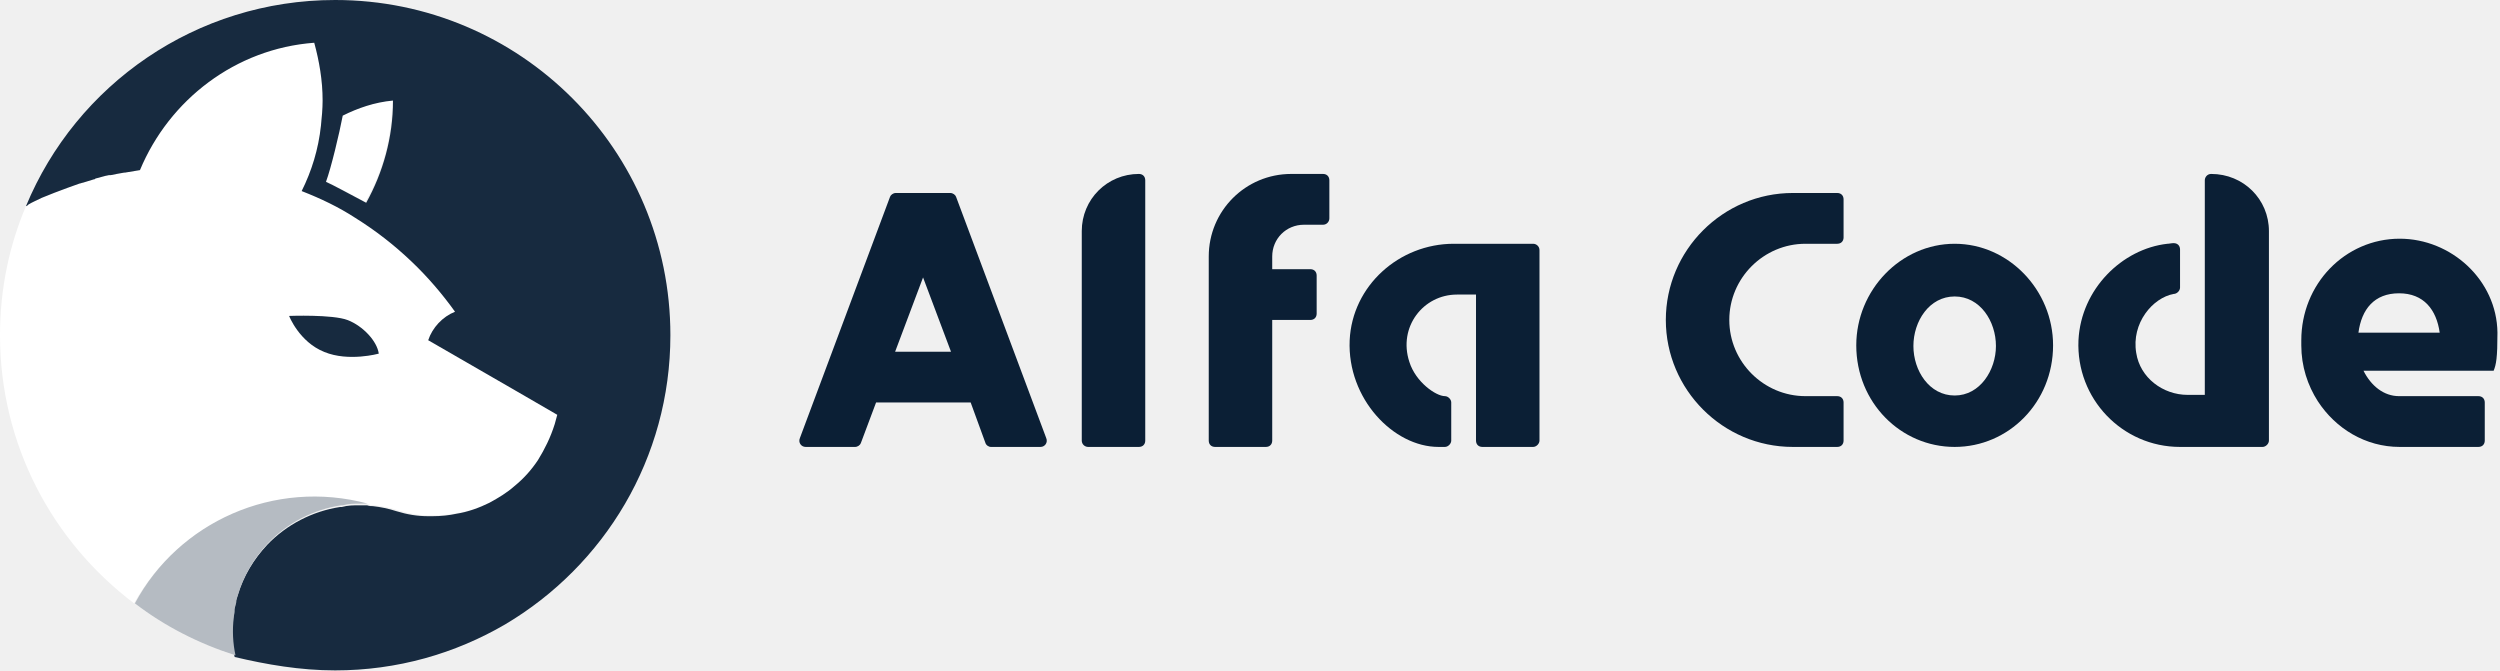
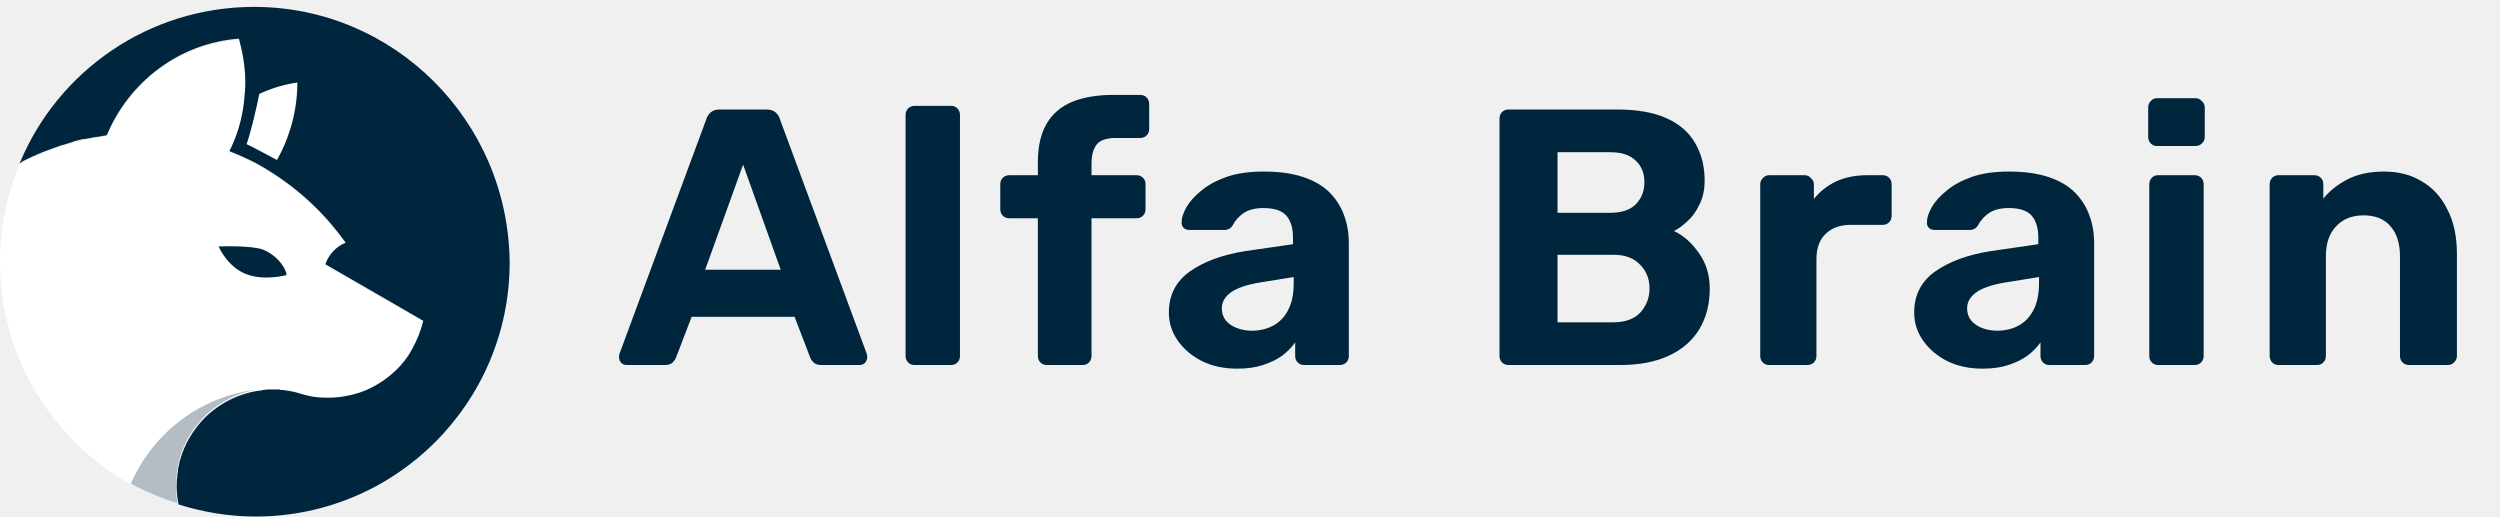
- <svg xmlns="http://www.w3.org/2000/svg" width="179" height="48" viewBox="0 0 179 48" fill="none">
-   <g clip-path="url(#clip0)">
-     <path d="M90.636 32H87C86.727 32 86.546 31.818 86.546 31.546V18.364C86.546 15.091 89.182 12.454 92.454 12.454H94.727C95 12.454 95.182 12.636 95.182 12.909V15.636C95.182 15.864 95 16.091 94.727 16.091C94.364 16.091 93.864 16.091 93.364 16.091C92.091 16.091 91.091 17.091 91.091 18.364V19.273H93.818C94.091 19.273 94.273 19.454 94.273 19.727V22.454C94.273 22.727 94.091 22.909 93.818 22.909H91.091V31.546C91.091 31.818 90.909 32 90.636 32Z" fill="#0B1F35" />
-     <path d="M77.454 31.546V16.546C77.454 14.273 79.273 12.454 81.546 12.454C81.818 12.454 82 12.636 82 12.909V31.546C82 31.818 81.818 32 81.546 32H77.909C77.682 32 77.454 31.818 77.454 31.546Z" fill="#0B1F35" />
-     <path d="M68.045 13.818H64.136C63.955 13.818 63.773 13.954 63.727 14.091L57.273 31.364C57.136 31.682 57.364 32 57.682 32H61.227C61.409 32 61.591 31.864 61.636 31.727L62.727 28.818H69.5L70.545 31.682C70.591 31.864 70.773 32 70.954 32H74.5C74.818 32 75.045 31.682 74.909 31.364L68.454 14.091C68.409 13.954 68.227 13.818 68.045 13.818ZM64.273 25.182H64.091L66.091 19.864L68.091 25.182H64.273Z" fill="#0B1F35" />
-     <path d="M162.455 16.546V31.546C162.455 31.773 162.227 32 162 32H156.091C151.955 32 148.636 28.546 148.818 24.364C149 20.682 151.955 17.818 155.182 17.454C155.318 17.454 155.455 17.409 155.636 17.409C155.909 17.409 156.091 17.591 156.091 17.864V20.591C156.091 20.818 155.864 21.046 155.636 21.046C154.136 21.318 152.591 23.136 152.955 25.273C153.227 27.046 154.864 28.273 156.636 28.273H157.864V12.909C157.864 12.682 158.045 12.454 158.318 12.454C160.636 12.454 162.455 14.273 162.455 16.546Z" fill="#0B1F35" />
-     <path d="M129.273 17.454H131.545C131.818 17.454 132 17.273 132 17V14.273C132 14 131.818 13.818 131.545 13.818H128.364C123.364 13.818 119.273 17.909 119.273 22.909C119.273 27.909 123.364 32 128.364 32H131.545C131.818 32 132 31.818 132 31.545V28.818C132 28.545 131.818 28.364 131.545 28.364H129.273C126.273 28.364 123.818 25.909 123.818 22.909C123.818 19.909 126.273 17.454 129.273 17.454Z" fill="#0B1F35" />
-     <path d="M178.818 23.818C178.773 20.046 175.5 17.091 171.818 17.091C169.864 17.091 168.091 17.909 166.818 19.227C165.545 20.546 164.773 22.364 164.773 24.364V24.727C164.773 26.227 165.227 27.591 165.955 28.727C167.227 30.682 169.364 32 171.818 32H177.455C177.727 32 177.909 31.818 177.909 31.546V28.818C177.909 28.546 177.727 28.364 177.455 28.364H171.773C170.682 28.364 169.773 27.636 169.227 26.546H174.273H178.545C178.727 26.091 178.818 25.636 178.818 23.818ZM168.864 23.818C169.091 22.136 170 21 171.773 21C173.545 21 174.455 22.182 174.682 23.818H168.864Z" fill="#0B1F35" />
-     <path d="M139.955 17.454C136.091 17.454 132.909 20.773 132.909 24.727C132.909 28.818 136.091 32 139.955 32C143.818 32 147 28.818 147 24.727C147 20.773 143.818 17.454 139.955 17.454ZM139.955 28.318C138.136 28.318 137 26.546 137 24.773C137 23 138.136 21.227 139.955 21.227C141.773 21.227 142.909 23 142.909 24.773C142.909 26.5 141.773 28.318 139.955 28.318Z" fill="#0B1F35" />
-     <path d="M110.227 17.909V31.546C110.227 31.773 110 32 109.773 32H106.136C105.864 32 105.682 31.818 105.682 31.546V21.091H104.318C101.909 21.091 100.091 23.409 100.909 25.909C101.364 27.364 102.818 28.364 103.455 28.364C103.682 28.364 103.909 28.591 103.909 28.818V31.546C103.909 31.773 103.682 32 103.455 32H103C99.773 32 96.454 28.546 96.636 24.364C96.818 20.454 100.182 17.454 104.091 17.454H109.773C110 17.454 110.227 17.636 110.227 17.909Z" fill="#0B1F35" />
-   </g>
-   <path d="M40.02 29.64C39.96 29.88 39.9 30.06 39.84 30.3C39.54 31.26 39.12 32.1 38.64 32.88C38.16 33.6 37.62 34.2 36.96 34.74C36.42 35.22 35.82 35.58 35.16 35.94C34.44 36.3 33.6 36.6 32.82 36.72C32.28 36.84 31.68 36.9 31.08 36.9C30.96 36.9 30.84 36.9 30.78 36.9C30 36.9 29.28 36.78 28.5 36.54C27.96 36.36 27.36 36.24 26.82 36.18C26.7 36.18 26.58 36.18 26.4 36.12C19.68 34.32 12.84 37.38 9.6 43.2C3.72 38.76 0 31.8 0 24C0 20.7 0.66 17.58 1.86 14.76C1.92 14.76 1.98 14.7 2.04 14.64C2.34 14.46 2.64 14.34 3 14.16C3.3 14.04 3.6 13.92 3.9 13.8C4.2 13.68 4.56 13.56 4.86 13.44C5.16 13.32 5.4 13.26 5.7 13.14C5.76 13.14 5.88 13.08 5.94 13.08C6.18 13.02 6.48 12.9 6.72 12.84C6.78 12.84 6.78 12.84 6.84 12.78C7.14 12.72 7.44 12.6 7.8 12.54C7.86 12.54 7.92 12.54 7.92 12.54C8.22 12.48 8.52 12.42 8.88 12.36H8.94C9.3 12.3 9.66 12.24 10.02 12.18C12.12 7.14 16.86 3.48 22.5 3.06C22.86 4.38 23.1 5.76 23.1 7.2C23.1 7.8 23.04 8.4 22.98 9C22.8 10.68 22.32 12.24 21.6 13.68C22.98 14.22 24.24 14.82 25.44 15.6C26.88 16.5 28.2 17.52 29.46 18.72C30.6 19.8 31.68 21.06 32.58 22.32C31.68 22.68 30.96 23.46 30.66 24.36L36.9 27.96L40.02 29.64Z" fill="white" />
-   <path d="M24.48 8.22C24.24 9.48 23.64 12 23.28 12.96C23.7 13.14 25.14 13.92 26.16 14.46C27.42 12.3 28.08 9.78 28.08 7.14C26.82 7.32 25.62 7.74 24.48 8.22Z" fill="white" />
-   <path d="M24 0C14.04 0 5.46 6.06 1.86 14.76C1.92 14.76 1.98 14.7 2.04 14.64C2.34 14.46 2.64 14.34 3 14.16C3.3 14.04 3.6 13.92 3.9 13.8C4.2 13.68 4.56 13.56 4.86 13.44C5.16 13.32 5.4 13.26 5.7 13.14C5.76 13.14 5.88 13.08 5.94 13.08C6.18 13.02 6.48 12.9 6.72 12.84C6.78 12.84 6.78 12.84 6.84 12.78C7.14 12.72 7.44 12.6 7.8 12.54C7.86 12.54 7.92 12.54 7.92 12.54C8.22 12.48 8.52 12.42 8.88 12.36H8.94C9.3 12.3 9.66 12.24 10.02 12.18C12.12 7.14 16.86 3.48 22.5 3.06C22.86 4.38 23.1 5.76 23.1 7.2C23.1 7.8 23.04 8.4 22.98 9C22.8 10.68 22.32 12.24 21.6 13.68C22.98 14.22 24.24 14.82 25.44 15.6C26.88 16.5 28.2 17.52 29.46 18.72C30.6 19.8 31.68 21.06 32.58 22.32C31.68 22.68 30.96 23.46 30.66 24.36L36.9 27.96L39.9 29.7C39.84 29.94 39.78 30.12 39.72 30.36C39.42 31.32 39 32.16 38.52 32.94C38.04 33.66 37.5 34.26 36.84 34.8C36.3 35.28 35.7 35.64 35.04 36C34.32 36.36 33.48 36.66 32.7 36.78C32.16 36.9 31.56 36.96 30.96 36.96C30.84 36.96 30.72 36.96 30.66 36.96C29.88 36.96 29.16 36.84 28.38 36.6C27.84 36.42 27.24 36.3 26.7 36.24C26.58 36.24 26.46 36.24 26.28 36.18C26.1 36.18 25.92 36.18 25.74 36.18C25.32 36.18 24.9 36.18 24.48 36.3C24.42 36.3 24.36 36.3 24.36 36.3C22.38 36.6 20.52 37.56 19.14 39C18.18 40.02 17.4 41.28 16.98 42.72C16.92 42.9 16.86 43.08 16.86 43.2C16.86 43.32 16.8 43.38 16.8 43.5C16.74 43.62 16.74 43.74 16.74 43.92C16.74 44.04 16.68 44.16 16.68 44.34C16.56 45.24 16.62 46.2 16.8 47.04C19.08 47.58 21.48 48 24 48C28.44 48 32.58 46.8 36.18 44.7C43.26 40.5 48 32.82 48 24C48 10.74 37.26 0 24 0ZM28.14 7.2C28.14 9.84 27.42 12.36 26.22 14.52C25.2 13.98 23.76 13.2 23.34 13.02C23.7 12.06 24.3 9.54 24.54 8.28C25.62 7.74 26.82 7.32 28.14 7.2Z" fill="#172A3F" />
-   <path d="M20.7 22.62C20.7 22.62 23.82 22.5 24.9 22.92C25.98 23.34 27 24.42 27.12 25.32C27.12 25.32 24.96 25.92 23.22 25.2C21.42 24.48 20.7 22.62 20.7 22.62Z" fill="#172A3F" />
-   <path d="M26.34 36.06C26.16 36.06 25.98 36.06 25.8 36.06C25.38 36.06 24.96 36.06 24.54 36.18C24.48 36.18 24.42 36.18 24.42 36.18C22.44 36.48 20.58 37.44 19.2 38.88C18.24 39.9 17.46 41.16 17.04 42.6C16.98 42.78 16.92 42.96 16.92 43.08C16.92 43.2 16.86 43.26 16.86 43.38C16.8 43.5 16.8 43.62 16.8 43.8C16.8 43.92 16.74 44.04 16.74 44.22C16.62 45.12 16.68 46.08 16.86 46.92C14.22 46.08 11.76 44.82 9.66 43.2C12.78 37.38 19.62 34.26 26.34 36.06Z" fill="#B5BBC2" />
-   <defs>
-     <clipPath id="clip0">
-       <rect x="57" y="12" width="121.818" height="20" fill="white" />
-     </clipPath>
-   </defs>
+ <svg xmlns="http://www.w3.org/2000/svg" width="726" height="150" viewBox="0 0 726 150" fill="none">
+   <path d="M122.901 93.162C122.716 93.9 122.532 94.454 122.347 95.192C121.424 98.144 120.133 100.728 118.656 103.127C117.18 105.341 115.519 107.187 113.489 108.848C111.828 110.324 109.983 111.431 107.953 112.538C105.739 113.646 103.155 114.568 100.756 114.937C99.095 115.307 97.25 115.491 95.404 115.491C95.035 115.491 94.666 115.491 94.482 115.491C92.083 115.491 89.868 115.122 87.469 114.384C85.808 113.83 83.963 113.461 82.302 113.277C81.933 113.277 81.564 113.277 81.01 113.092C80.457 113.092 79.903 113.092 79.35 113.092C78.058 113.092 76.766 113.092 75.474 113.461C75.29 113.461 75.105 113.461 75.105 113.461C58.497 115.307 44.656 126.01 38.197 140.773C15.499 128.224 -0.002 103.865 -0.002 76.184C-0.002 66.035 2.028 56.439 5.719 47.765C5.903 47.765 6.088 47.581 6.272 47.396C7.195 46.843 8.118 46.474 9.225 45.92C10.148 45.551 11.255 44.997 12.178 44.628C13.1 44.259 14.207 43.89 15.13 43.521C16.053 43.152 16.791 42.967 17.714 42.598C17.898 42.598 18.267 42.414 18.452 42.414C19.19 42.229 20.113 41.86 20.851 41.676C21.035 41.676 21.035 41.676 21.22 41.491C22.143 41.307 23.065 40.938 24.173 40.753C24.357 40.753 24.542 40.753 24.542 40.753C25.464 40.568 26.387 40.384 27.494 40.199H27.679C28.786 40.015 29.893 39.83 31 39.646C37.459 24.145 52.038 12.888 69.385 11.596C70.492 15.656 71.23 19.9 71.23 24.329C71.23 26.174 71.045 28.02 70.861 29.865C70.307 35.032 68.831 39.83 66.617 44.259C70.861 45.92 74.736 47.765 78.427 50.164C82.856 52.932 86.916 56.07 90.791 59.76C94.297 63.082 97.619 66.957 100.387 70.833C97.619 71.94 95.404 74.339 94.482 77.107L113.674 88.179L122.901 93.162Z" fill="white" />
+   <path d="M75.109 27.282C74.371 31.157 72.525 38.908 71.418 41.86C72.71 42.414 77.139 44.813 80.276 46.474C84.151 39.83 86.181 32.08 86.181 23.96C82.49 24.514 78.799 25.621 75.109 27.282Z" fill="white" />
+   <path d="M74.925 113.092C68.835 114.015 63.115 116.968 58.87 121.397C55.918 124.534 53.519 128.409 52.227 132.838C52.042 133.392 51.858 133.945 51.858 134.314C51.858 134.683 51.673 134.868 51.673 135.237C51.489 135.606 51.489 135.975 51.489 136.529C51.489 136.898 51.304 137.267 51.304 137.821C50.935 140.589 51.12 143.541 51.489 146.125C46.876 144.649 42.262 142.803 38.018 140.404C44.476 125.641 58.317 114.938 74.925 113.092Z" fill="#B4BCC4" />
+   <path d="M73.817 2C43.184 2 16.795 20.638 5.723 47.397C5.907 47.397 6.092 47.212 6.276 47.027C7.199 46.474 8.122 46.105 9.229 45.551C10.152 45.182 11.259 44.628 12.181 44.259C13.104 43.89 14.211 43.521 15.134 43.152C16.057 42.783 16.795 42.599 17.718 42.229C17.902 42.229 18.271 42.045 18.456 42.045C19.194 41.86 20.117 41.491 20.855 41.307C21.039 41.307 21.039 41.307 21.224 41.122C22.147 40.938 23.069 40.569 24.177 40.384C24.361 40.384 24.546 40.384 24.546 40.384C25.468 40.2 26.391 40.015 27.498 39.83H27.683C28.79 39.646 29.897 39.461 31.005 39.277C37.463 23.776 52.042 12.519 69.388 11.227C70.496 15.287 71.234 19.531 71.234 23.96C71.234 25.805 71.049 27.651 70.865 29.496C70.311 34.663 68.835 39.461 66.62 43.89C70.865 45.551 74.74 47.397 78.431 49.795C82.86 52.564 86.92 55.701 90.795 59.392C94.301 62.713 97.623 66.588 100.391 70.464C97.623 71.571 95.409 73.97 94.486 76.738L113.678 87.811L122.905 93.162C122.72 93.9 122.536 94.454 122.351 95.192C121.428 98.145 120.137 100.728 118.66 103.127C117.184 105.342 115.523 107.187 113.493 108.848C111.832 110.324 109.987 111.431 107.957 112.539C105.743 113.646 103.159 114.569 100.76 114.938C99.099 115.307 97.254 115.491 95.409 115.491C95.039 115.491 94.67 115.491 94.486 115.491C92.087 115.491 89.872 115.122 87.473 114.384C85.812 113.83 83.967 113.461 82.306 113.277C81.937 113.277 81.568 113.277 81.014 113.092C80.461 113.092 79.907 113.092 79.354 113.092C78.062 113.092 76.77 113.092 75.478 113.461C75.294 113.461 75.109 113.461 75.109 113.461C69.019 114.384 63.299 117.337 59.054 121.766C56.102 124.903 53.703 128.778 52.411 133.207C52.226 133.761 52.042 134.314 52.042 134.683C52.042 135.052 51.857 135.237 51.857 135.606C51.673 135.975 51.673 136.344 51.673 136.898C51.673 137.267 51.488 137.636 51.488 138.19C51.119 140.958 51.304 143.91 51.857 146.494C58.87 148.708 66.436 150 74.186 150C114.97 150 148.002 116.968 148.002 76.184C147.633 35.032 114.416 2 73.817 2ZM86.366 23.96C86.366 32.08 84.152 39.83 80.461 46.474C77.324 44.813 72.895 42.414 71.603 41.86C72.71 38.908 74.556 31.157 75.294 27.282C78.8 25.621 82.491 24.514 86.366 23.96Z" fill="#00263D" />
+   <path d="M63.482 71.571C63.482 71.571 73.078 71.202 76.4 72.494C79.722 73.785 82.859 77.107 83.228 79.875C83.228 79.875 76.585 81.721 71.233 79.506C65.881 77.292 63.482 71.571 63.482 71.571Z" fill="#00263D" />
+   <path d="M181.987 106C181.351 106 180.821 105.788 180.397 105.364C179.973 104.869 179.761 104.339 179.761 103.774C179.761 103.421 179.796 103.103 179.867 102.82L205.095 34.662C205.307 33.885 205.731 33.213 206.367 32.648C207.003 32.083 207.886 31.8 209.017 31.8H222.585C223.715 31.8 224.599 32.083 225.235 32.648C225.871 33.213 226.295 33.885 226.507 34.662L251.735 102.82C251.806 103.103 251.841 103.421 251.841 103.774C251.841 104.339 251.629 104.869 251.205 105.364C250.781 105.788 250.251 106 249.615 106H238.591C237.531 106 236.754 105.753 236.259 105.258C235.764 104.763 235.446 104.304 235.305 103.88L230.747 92.008H200.855L196.297 103.88C196.155 104.304 195.837 104.763 195.343 105.258C194.848 105.753 194.071 106 193.011 106H181.987ZM204.777 78.334H226.719L215.801 47.806L204.777 78.334ZM265.632 106C264.854 106 264.218 105.753 263.724 105.258C263.229 104.763 262.982 104.127 262.982 103.35V33.39C262.982 32.613 263.229 31.977 263.724 31.482C264.218 30.987 264.854 30.74 265.632 30.74H276.232C276.938 30.74 277.539 30.987 278.034 31.482C278.528 31.977 278.776 32.613 278.776 33.39V103.35C278.776 104.127 278.528 104.763 278.034 105.258C277.539 105.753 276.938 106 276.232 106H265.632ZM304.045 106C303.268 106 302.632 105.753 302.137 105.258C301.642 104.763 301.395 104.127 301.395 103.35V63.388H293.127C292.35 63.388 291.714 63.141 291.219 62.646C290.724 62.151 290.477 61.515 290.477 60.738V53.53C290.477 52.753 290.724 52.117 291.219 51.622C291.714 51.127 292.35 50.88 293.127 50.88H301.395V47.064C301.395 42.541 302.243 38.831 303.939 35.934C305.635 33.037 308.108 30.917 311.359 29.574C314.61 28.231 318.602 27.56 323.337 27.56H331.075C331.852 27.56 332.488 27.807 332.983 28.302C333.478 28.797 333.725 29.433 333.725 30.21V37.418C333.725 38.195 333.478 38.831 332.983 39.326C332.488 39.821 331.852 40.068 331.075 40.068H323.973C321.358 40.068 319.521 40.704 318.461 41.976C317.472 43.248 316.977 45.121 316.977 47.594V50.88H330.015C330.792 50.88 331.428 51.127 331.923 51.622C332.418 52.117 332.665 52.753 332.665 53.53V60.738C332.665 61.515 332.418 62.151 331.923 62.646C331.428 63.141 330.792 63.388 330.015 63.388H316.977V103.35C316.977 104.127 316.73 104.763 316.235 105.258C315.74 105.753 315.14 106 314.433 106H304.045ZM359.263 107.06C355.517 107.06 352.161 106.353 349.193 104.94C346.225 103.456 343.857 101.477 342.091 99.004C340.324 96.531 339.441 93.775 339.441 90.736C339.441 85.719 341.455 81.761 345.483 78.864C349.581 75.967 354.952 73.988 361.595 72.928L375.481 70.914V69.006C375.481 66.25 374.845 64.13 373.573 62.646C372.301 61.162 370.075 60.42 366.895 60.42C364.563 60.42 362.69 60.879 361.277 61.798C359.863 62.717 358.768 63.918 357.991 65.402C357.425 66.321 356.613 66.78 355.553 66.78H345.483C344.705 66.78 344.105 66.568 343.681 66.144C343.257 65.649 343.08 65.084 343.151 64.448C343.151 63.247 343.61 61.833 344.529 60.208C345.447 58.583 346.861 56.993 348.769 55.438C350.677 53.813 353.115 52.47 356.083 51.41C359.051 50.35 362.69 49.82 367.001 49.82C371.453 49.82 375.269 50.35 378.449 51.41C381.629 52.47 384.173 53.954 386.081 55.862C387.989 57.77 389.402 59.996 390.321 62.54C391.239 65.013 391.699 67.699 391.699 70.596V103.35C391.699 104.127 391.451 104.763 390.957 105.258C390.462 105.753 389.826 106 389.049 106H378.661C377.954 106 377.353 105.753 376.859 105.258C376.364 104.763 376.117 104.127 376.117 103.35V99.428C375.198 100.771 373.961 102.043 372.407 103.244C370.852 104.375 368.979 105.293 366.789 106C364.669 106.707 362.16 107.06 359.263 107.06ZM363.503 96.036C365.835 96.036 367.919 95.541 369.757 94.552C371.594 93.563 373.043 92.043 374.103 89.994C375.163 87.945 375.693 85.365 375.693 82.256V80.454L365.835 82.044C362.019 82.68 359.227 83.634 357.461 84.906C355.694 86.178 354.811 87.733 354.811 89.57C354.811 90.913 355.199 92.079 355.977 93.068C356.825 94.057 357.92 94.799 359.263 95.294C360.605 95.789 362.019 96.036 363.503 96.036ZM438.104 106C437.326 106 436.69 105.753 436.196 105.258C435.701 104.763 435.454 104.127 435.454 103.35V34.45C435.454 33.673 435.701 33.037 436.196 32.542C436.69 32.047 437.326 31.8 438.104 31.8H469.586C475.451 31.8 480.256 32.648 484.002 34.344C487.747 36.04 490.503 38.443 492.27 41.552C494.107 44.661 495.026 48.301 495.026 52.47C495.026 55.085 494.531 57.381 493.542 59.36C492.623 61.339 491.457 62.964 490.044 64.236C488.701 65.508 487.394 66.462 486.122 67.098C488.878 68.37 491.28 70.49 493.33 73.458C495.45 76.355 496.51 79.818 496.51 83.846C496.51 88.298 495.52 92.185 493.542 95.506C491.563 98.827 488.63 101.407 484.744 103.244C480.857 105.081 476.122 106 470.54 106H438.104ZM452.308 93.598H468.526C471.988 93.598 474.603 92.644 476.37 90.736C478.136 88.757 479.02 86.425 479.02 83.74C479.02 80.984 478.101 78.687 476.264 76.85C474.497 74.942 471.918 73.988 468.526 73.988H452.308V93.598ZM452.308 61.798H467.572C470.893 61.798 473.366 60.985 474.992 59.36C476.688 57.664 477.536 55.509 477.536 52.894C477.536 50.279 476.688 48.195 474.992 46.64C473.366 45.015 470.893 44.202 467.572 44.202H452.308V61.798ZM513.715 106C513.008 106 512.407 105.753 511.913 105.258C511.418 104.763 511.171 104.127 511.171 103.35V53.53C511.171 52.823 511.418 52.223 511.913 51.728C512.407 51.163 513.008 50.88 513.715 50.88H524.103C524.809 50.88 525.41 51.163 525.905 51.728C526.47 52.223 526.753 52.823 526.753 53.53V57.77C528.519 55.579 530.675 53.883 533.219 52.682C535.833 51.481 538.837 50.88 542.229 50.88H546.787C547.493 50.88 548.094 51.127 548.589 51.622C549.083 52.117 549.331 52.753 549.331 53.53V62.646C549.331 63.423 549.083 64.059 548.589 64.554C548.094 65.049 547.493 65.296 546.787 65.296H537.459C534.349 65.296 531.911 66.179 530.145 67.946C528.378 69.642 527.495 72.08 527.495 75.26V103.35C527.495 104.127 527.247 104.763 526.753 105.258C526.258 105.753 525.622 106 524.845 106H513.715ZM575.701 107.06C571.956 107.06 568.599 106.353 565.631 104.94C562.663 103.456 560.296 101.477 558.529 99.004C556.763 96.531 555.879 93.775 555.879 90.736C555.879 85.719 557.893 81.761 561.921 78.864C566.02 75.967 571.391 73.988 578.033 72.928L591.919 70.914V69.006C591.919 66.25 591.283 64.13 590.011 62.646C588.739 61.162 586.513 60.42 583.333 60.42C581.001 60.42 579.129 60.879 577.715 61.798C576.302 62.717 575.207 63.918 574.429 65.402C573.864 66.321 573.051 66.78 571.991 66.78H561.921C561.144 66.78 560.543 66.568 560.119 66.144C559.695 65.649 559.519 65.084 559.589 64.448C559.589 63.247 560.049 61.833 560.967 60.208C561.886 58.583 563.299 56.993 565.207 55.438C567.115 53.813 569.553 52.47 572.521 51.41C575.489 50.35 579.129 49.82 583.439 49.82C587.891 49.82 591.707 50.35 594.887 51.41C598.067 52.47 600.611 53.954 602.519 55.862C604.427 57.77 605.841 59.996 606.759 62.54C607.678 65.013 608.137 67.699 608.137 70.596V103.35C608.137 104.127 607.89 104.763 607.395 105.258C606.901 105.753 606.265 106 605.487 106H595.099C594.393 106 593.792 105.753 593.297 105.258C592.803 104.763 592.555 104.127 592.555 103.35V99.428C591.637 100.771 590.4 102.043 588.845 103.244C587.291 104.375 585.418 105.293 583.227 106C581.107 106.707 578.599 107.06 575.701 107.06ZM579.941 96.036C582.273 96.036 584.358 95.541 586.195 94.552C588.033 93.563 589.481 92.043 590.541 89.994C591.601 87.945 592.131 85.365 592.131 82.256V80.454L582.273 82.044C578.457 82.68 575.666 83.634 573.899 84.906C572.133 86.178 571.249 87.733 571.249 89.57C571.249 90.913 571.638 92.079 572.415 93.068C573.263 94.057 574.359 94.799 575.701 95.294C577.044 95.789 578.457 96.036 579.941 96.036ZM626.696 106C625.989 106 625.388 105.753 624.894 105.258C624.399 104.763 624.152 104.127 624.152 103.35V53.53C624.152 52.753 624.399 52.117 624.894 51.622C625.388 51.127 625.989 50.88 626.696 50.88H637.296C638.073 50.88 638.709 51.127 639.204 51.622C639.698 52.117 639.946 52.753 639.946 53.53V103.35C639.946 104.127 639.698 104.763 639.204 105.258C638.709 105.753 638.073 106 637.296 106H626.696ZM626.378 42.4C625.671 42.4 625.07 42.153 624.576 41.658C624.081 41.163 623.834 40.527 623.834 39.75V31.27C623.834 30.493 624.081 29.857 624.576 29.362C625.07 28.797 625.671 28.514 626.378 28.514H637.508C638.285 28.514 638.921 28.797 639.416 29.362C639.981 29.857 640.264 30.493 640.264 31.27V39.75C640.264 40.527 639.981 41.163 639.416 41.658C638.921 42.153 638.285 42.4 637.508 42.4H626.378ZM661.655 106C660.948 106 660.348 105.753 659.853 105.258C659.358 104.763 659.111 104.127 659.111 103.35V53.53C659.111 52.753 659.358 52.117 659.853 51.622C660.348 51.127 660.948 50.88 661.655 50.88H672.043C672.82 50.88 673.456 51.127 673.951 51.622C674.446 52.117 674.693 52.753 674.693 53.53V57.664C676.53 55.403 678.898 53.53 681.795 52.046C684.692 50.562 688.226 49.82 692.395 49.82C696.564 49.82 700.204 50.774 703.313 52.682C706.493 54.519 708.966 57.24 710.733 60.844C712.57 64.377 713.489 68.688 713.489 73.776V103.35C713.489 104.127 713.206 104.763 712.641 105.258C712.146 105.753 711.546 106 710.839 106H699.603C698.826 106 698.19 105.753 697.695 105.258C697.2 104.763 696.953 104.127 696.953 103.35V74.412C696.953 70.667 696.034 67.769 694.197 65.72C692.43 63.6 689.816 62.54 686.353 62.54C683.032 62.54 680.382 63.6 678.403 65.72C676.424 67.769 675.435 70.667 675.435 74.412V103.35C675.435 104.127 675.188 104.763 674.693 105.258C674.198 105.753 673.598 106 672.891 106H661.655Z" fill="#00263D" />
</svg>
